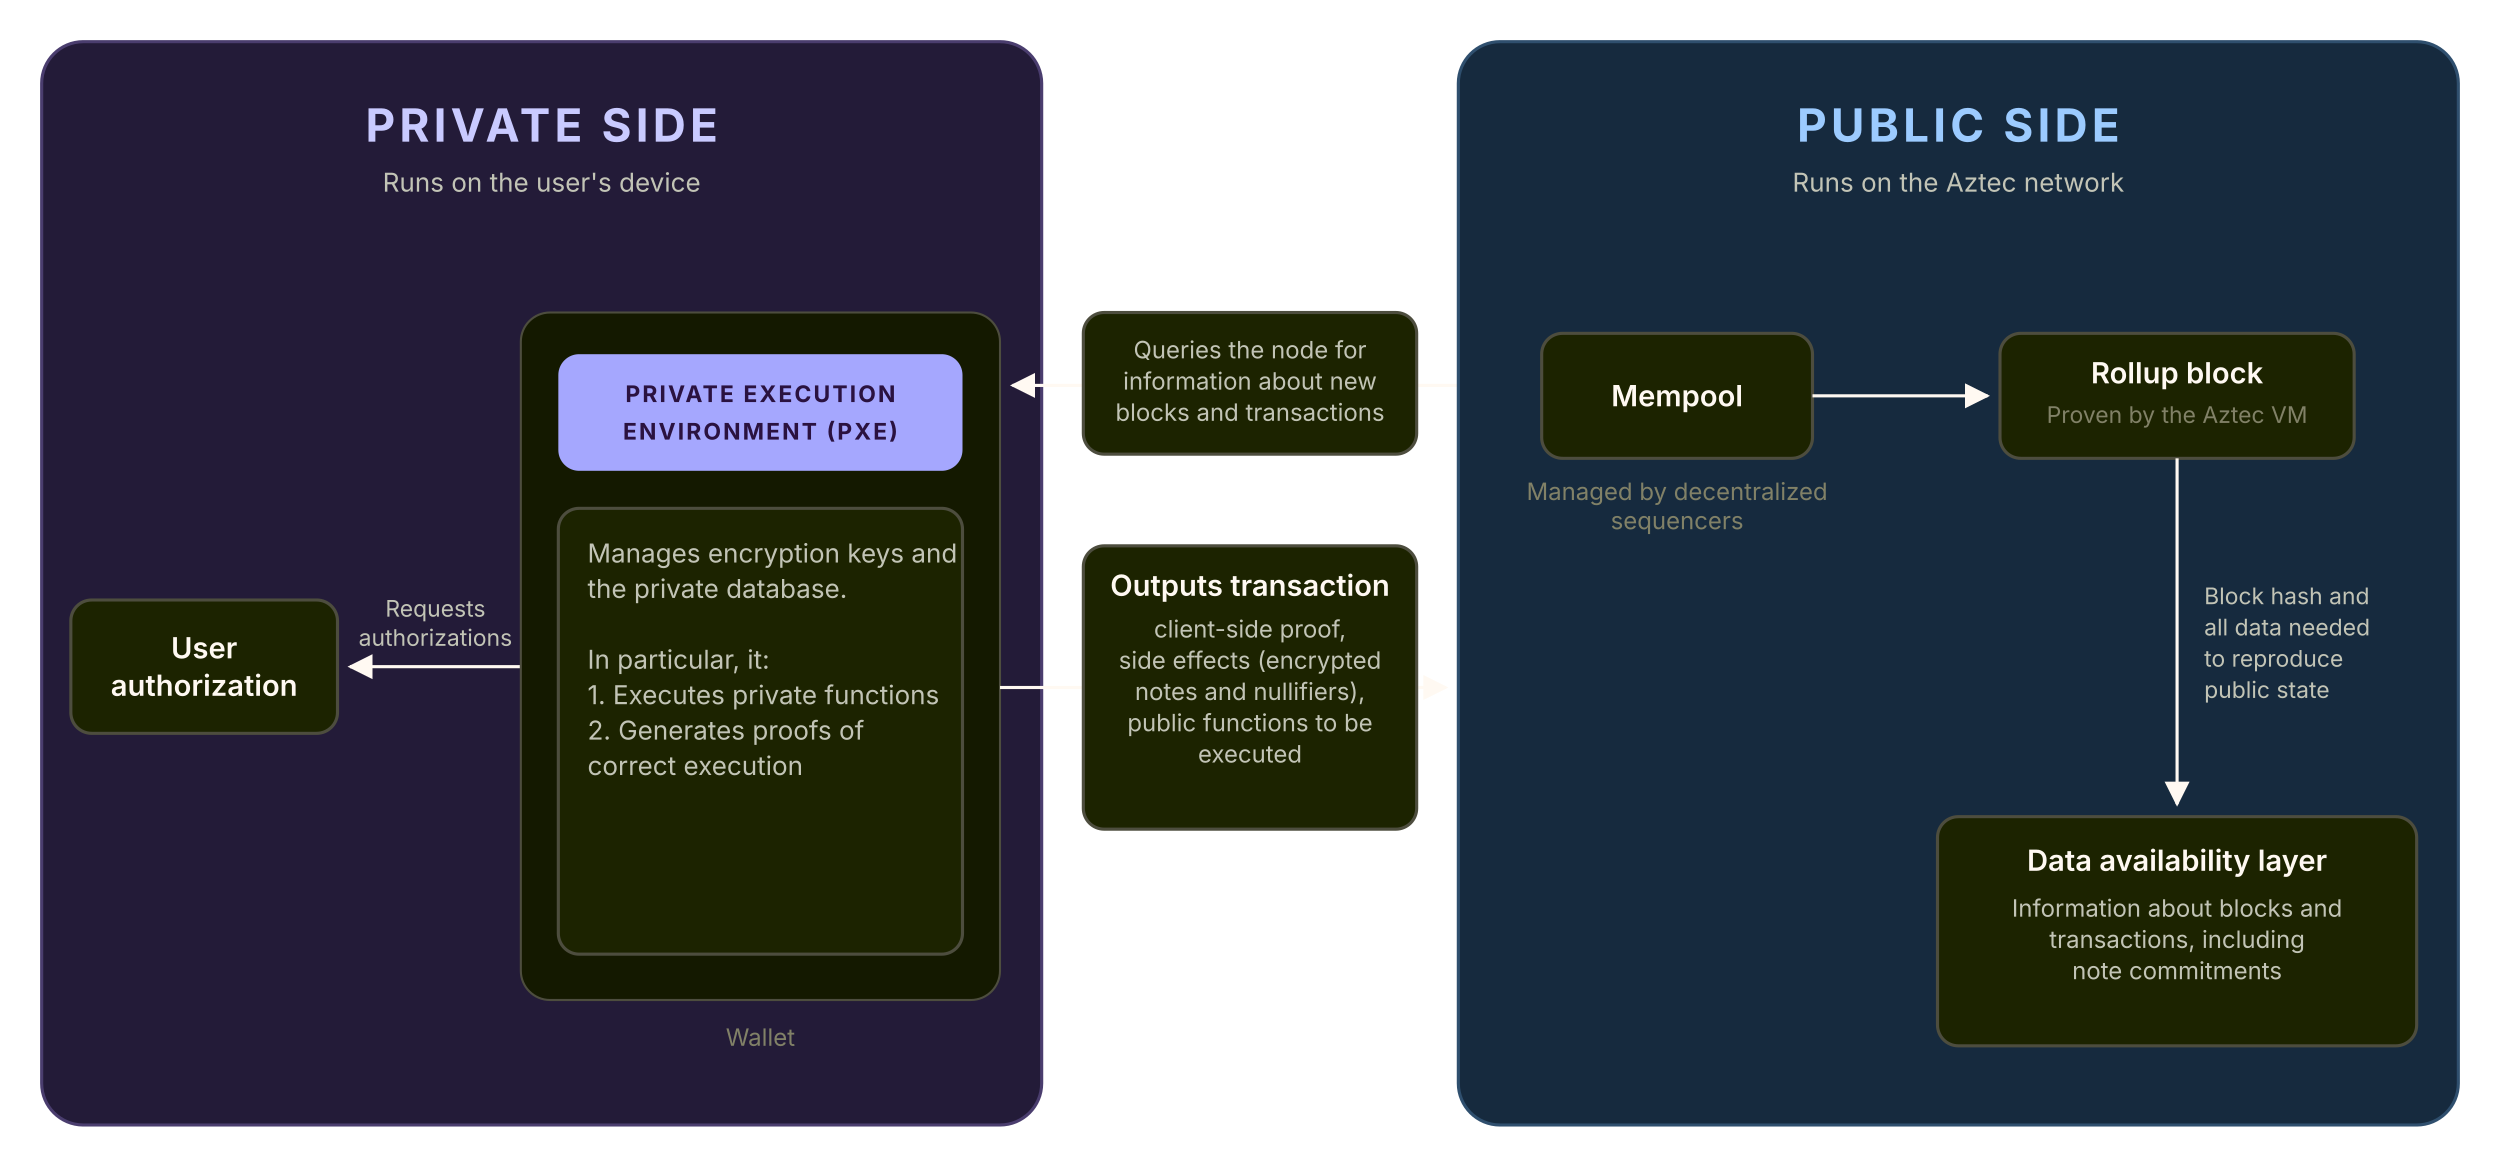
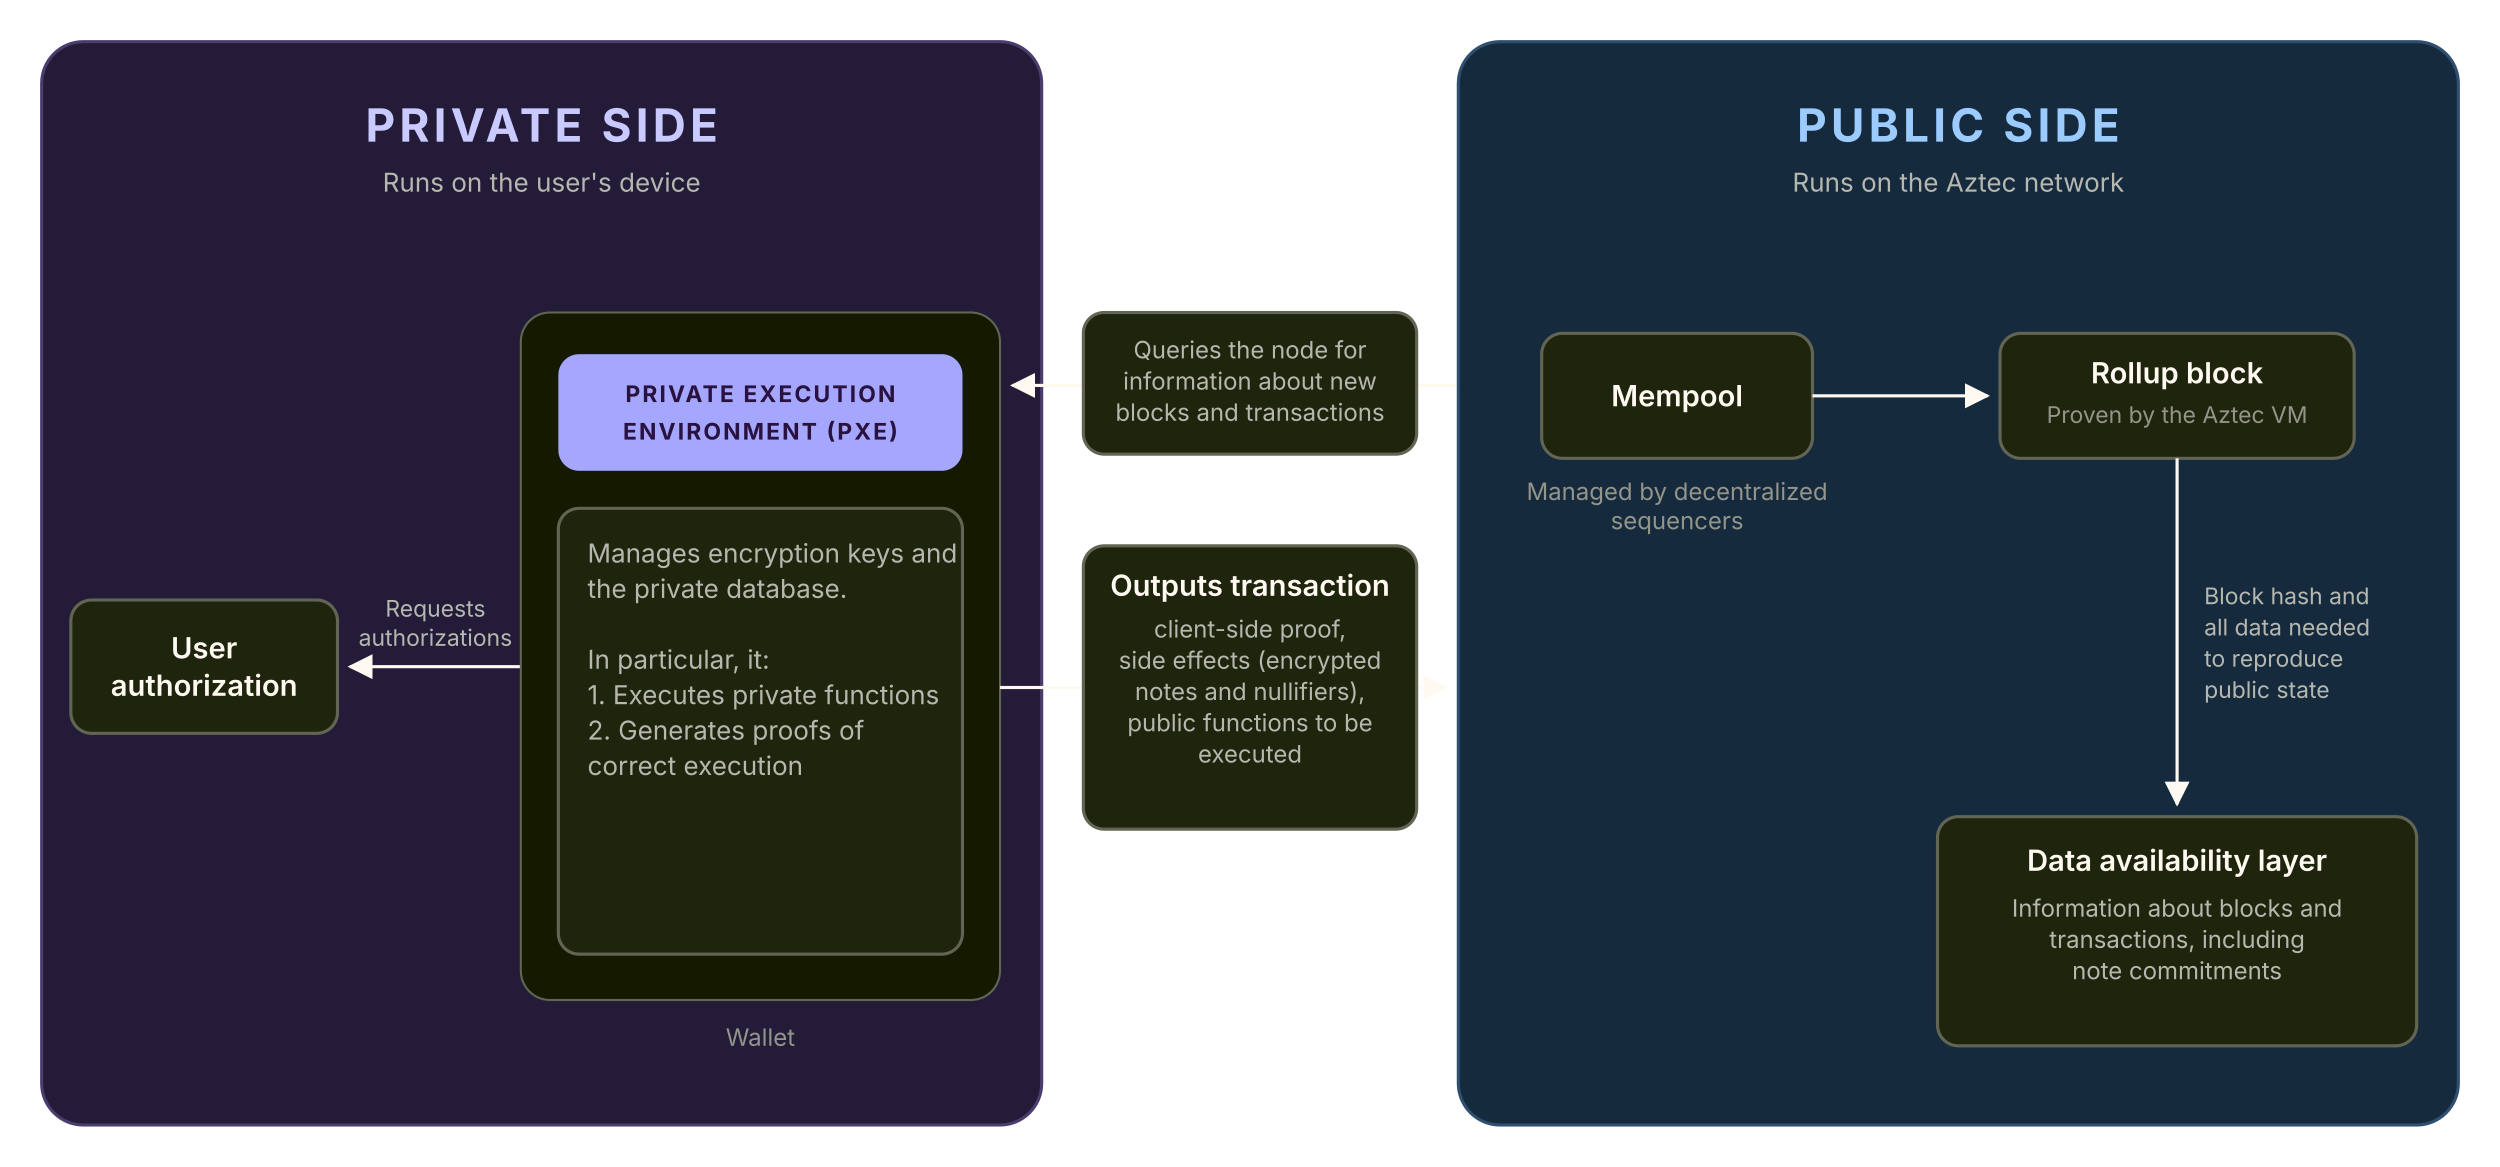
<svg xmlns="http://www.w3.org/2000/svg" viewBox="0 0 1200 560" width="1200" height="560" role="img" aria-labelledby="t d">
  <style>
svg { font-family: Geist, Inter, "Helvetica Neue", Helvetica, Arial, sans-serif; }
text { fill: #fff9f2; }
- .muted { fill: #c2c4b6; }
- .faint { fill: #818167; }
+ .muted { fill: #b6b8b0; }
+ .faint { fill: #93958a; }
.title { font-size: 22px; font-weight: 700; letter-spacing: 2px; }
.heading { font-size: 22px; font-weight: 600; }
.eyebrow { font-size: 11px; font-weight: 700; letter-spacing: 2px; }
.card-title { font-size: 14px; font-weight: 600; }
.body { font-size: 12.5px; }
.small { font-size: 11.5px; }
.tiny { font-size: 11px; }
.quote { font-size: 14px; }
.badge-text { font-size: 11px; font-weight: 700; letter-spacing: 1px; }
.private-title { fill: #c9caff; }
.public-title { fill: #9ccbff; }
.eth-title { fill: #d9ff66; }
.panel-private { fill: #231b38; stroke: #4a3d6e; stroke-width: 1.5; }
.panel-public { fill: #162a3e; stroke: #2f4f6e; stroke-width: 1.5; }
- .panel-eth { fill: #1f2a00; stroke: #3f5200; stroke-width: 1.5; }
- .card { fill: #1c2300; stroke: #4d4d3e; stroke-width: 1.5; }
- .inner { fill: #141900; stroke: #4d4d3e; stroke-width: 1; }
+ .panel-eth { fill: #282d16; stroke: #626554; stroke-width: 1.5; }
+ .card { fill: #1f240c; stroke: #626554; stroke-width: 1.5; }
+ .inner { fill: #141900; stroke: #626554; stroke-width: 1; }
.badge-private { fill: #a5a7fe; }
.badge-private-text { fill: #2a1240; }
.badge-public { fill: #5babff; }
.badge-public-text { fill: #0f2a44; }
.badge-eth { fill: #c8fa00; }
.badge-eth-text { fill: #141900; }
.node-public { fill: #20405f; stroke: #376799; stroke-width: 1.5; }
.node-private { fill: #332a5c; stroke: #6f6fd1; stroke-width: 1.5; }
.line { stroke: #fff9f2; stroke-width: 1.5; fill: none; }
.arrow { stroke: #fff9f2; stroke-width: 1.5; fill: none; marker-end: url(#arrowhead); }
.arrowhead { fill: #fff9f2; }
- .connector { stroke: #4d4d3e; stroke-width: 1.5; fill: none; }
- .divider { stroke: #4d4d3e; stroke-width: 1.5; stroke-dasharray: 6 6; }
+ .connector { stroke: #626554; stroke-width: 1.5; fill: none; }
+ .divider { stroke: #626554; stroke-width: 1.5; stroke-dasharray: 6 6; }
.burst { fill: #c8fa00; opacity: 0.55; }
.spent { opacity: 0.45; }
.cross { stroke: #fff9f2; stroke-width: 2; }
.mid { text-anchor: middle; }
</style>
  <defs>
    <marker id="arrowhead" viewBox="0 0 10 10" refX="9" refY="5" markerWidth="8" markerHeight="8" orient="auto-start-reverse">
      <path d="M0,0 L10,5 L0,10 z" class="arrowhead" />
    </marker>
  </defs>
  <rect x="20" y="20" width="480" height="520" rx="20" class="panel-private" />
  <text x="260" y="68" class="title private-title mid">PRIVATE SIDE</text>
  <text x="260" y="92" class="body muted mid">Runs on the user's device</text>
  <rect x="34" y="288" width="128" height="64" rx="10" class="card" />
  <text x="98" y="316" class="card-title mid">User</text>
  <text x="98" y="334" class="card-title mid">authorization</text>
  <line x1="250" y1="320" x2="168" y2="320" class="arrow" />
  <text x="209" y="296" class="tiny muted mid">Requests</text>
  <text x="209" y="310" class="tiny muted mid">authorizations</text>
  <rect x="250" y="150" width="230" height="330" rx="14" class="inner" />
  <text x="365" y="502" class="small faint mid">Wallet</text>
  <rect x="268" y="170" width="194" height="56" rx="10" class="badge-private" />
  <text x="365" y="193" class="badge-text badge-private-text mid">PRIVATE EXECUTION</text>
  <text x="365" y="211" class="badge-text badge-private-text mid">ENVIRONMENT (PXE)</text>
  <rect x="268" y="244" width="194" height="214" rx="10" class="card" />
  <text x="282" y="270" class="body muted">Manages encryption keys and</text>
  <text x="282" y="287" class="body muted">the private database.</text>
  <text x="282" y="321" class="body muted">In particular, it:</text>
  <text x="282" y="338" class="body muted">1. Executes private functions</text>
  <text x="282" y="355" class="body muted">2. Generates proofs of</text>
  <text x="282" y="372" class="body muted">    correct execution</text>
  <line x1="700" y1="185" x2="486" y2="185" class="arrow" />
  <rect x="520" y="150" width="160" height="68" rx="10" class="card" />
  <text x="600" y="172" class="small muted mid">Queries the node for</text>
  <text x="600" y="187" class="small muted mid">information about new</text>
  <text x="600" y="202" class="small muted mid">blocks and transactions</text>
  <line x1="480" y1="330" x2="694" y2="330" class="arrow" />
  <rect x="520" y="262" width="160" height="136" rx="10" class="card" />
  <text x="600" y="286" class="card-title mid">Outputs transaction</text>
  <text x="600" y="306" class="small muted mid">client-side proof,</text>
  <text x="600" y="321" class="small muted mid">side effects (encrypted</text>
  <text x="600" y="336" class="small muted mid">notes and nullifiers),</text>
  <text x="600" y="351" class="small muted mid">public functions to be</text>
  <text x="600" y="366" class="small muted mid">executed</text>
  <rect x="700" y="20" width="480" height="520" rx="20" class="panel-public" />
  <text x="940" y="68" class="title public-title mid">PUBLIC SIDE</text>
  <text x="940" y="92" class="body muted mid">Runs on the Aztec network</text>
  <rect x="740" y="160" width="130" height="60" rx="10" class="card" />
  <text x="805" y="195" class="card-title mid">Mempool</text>
  <text x="805" y="240" class="small faint mid">Managed by decentralized</text>
  <text x="805" y="254" class="small faint mid">sequencers</text>
  <line x1="870" y1="190" x2="954" y2="190" class="arrow" />
  <rect x="960" y="160" width="170" height="60" rx="10" class="card" />
  <text x="1045" y="184" class="card-title mid">Rollup block</text>
  <text x="1045" y="203" class="tiny faint mid">Proven by the Aztec VM</text>
  <line x1="1045" y1="220" x2="1045" y2="386" class="arrow" />
  <text x="1058" y="290" class="tiny muted">Block hash and</text>
  <text x="1058" y="305" class="tiny muted">all data needed</text>
  <text x="1058" y="320" class="tiny muted">to reproduce</text>
  <text x="1058" y="335" class="tiny muted">public state</text>
  <rect x="930" y="392" width="230" height="110" rx="10" class="card" />
  <text x="1045" y="418" class="card-title mid">Data availability layer</text>
  <text x="1045" y="440" class="small muted mid">Information about blocks and</text>
  <text x="1045" y="455" class="small muted mid">transactions, including</text>
  <text x="1045" y="470" class="small muted mid">note commitments</text>
</svg>
